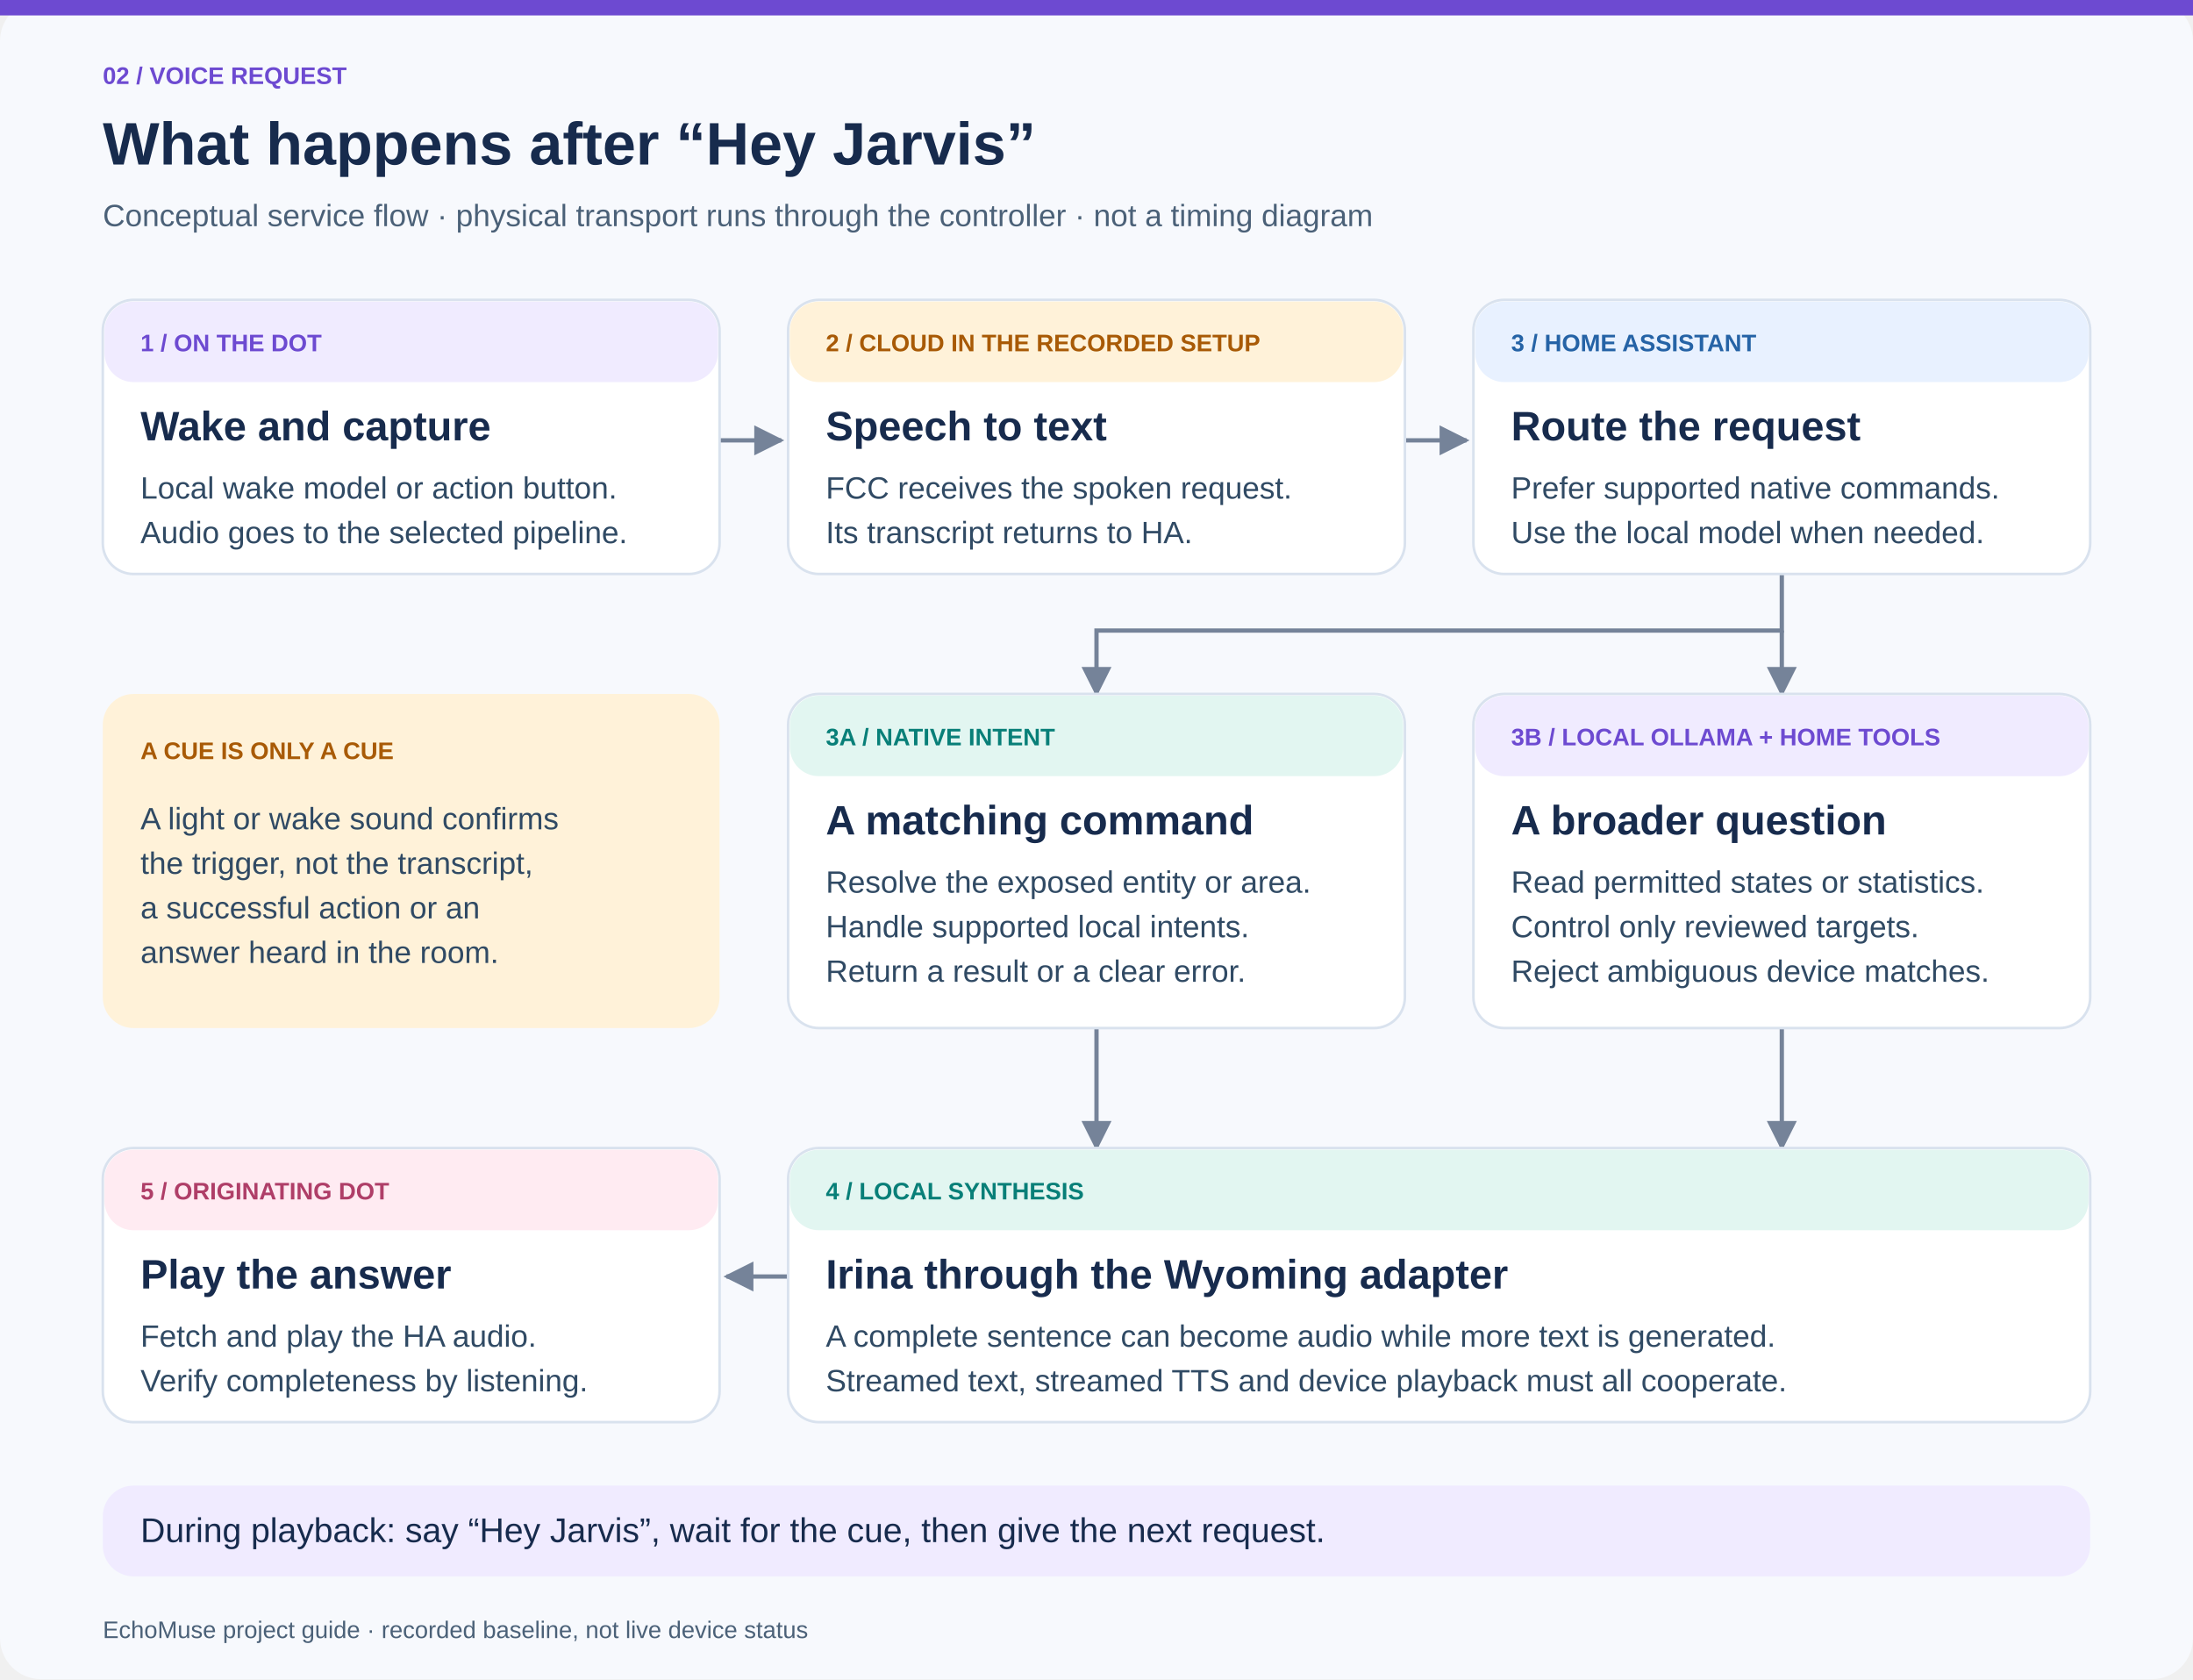
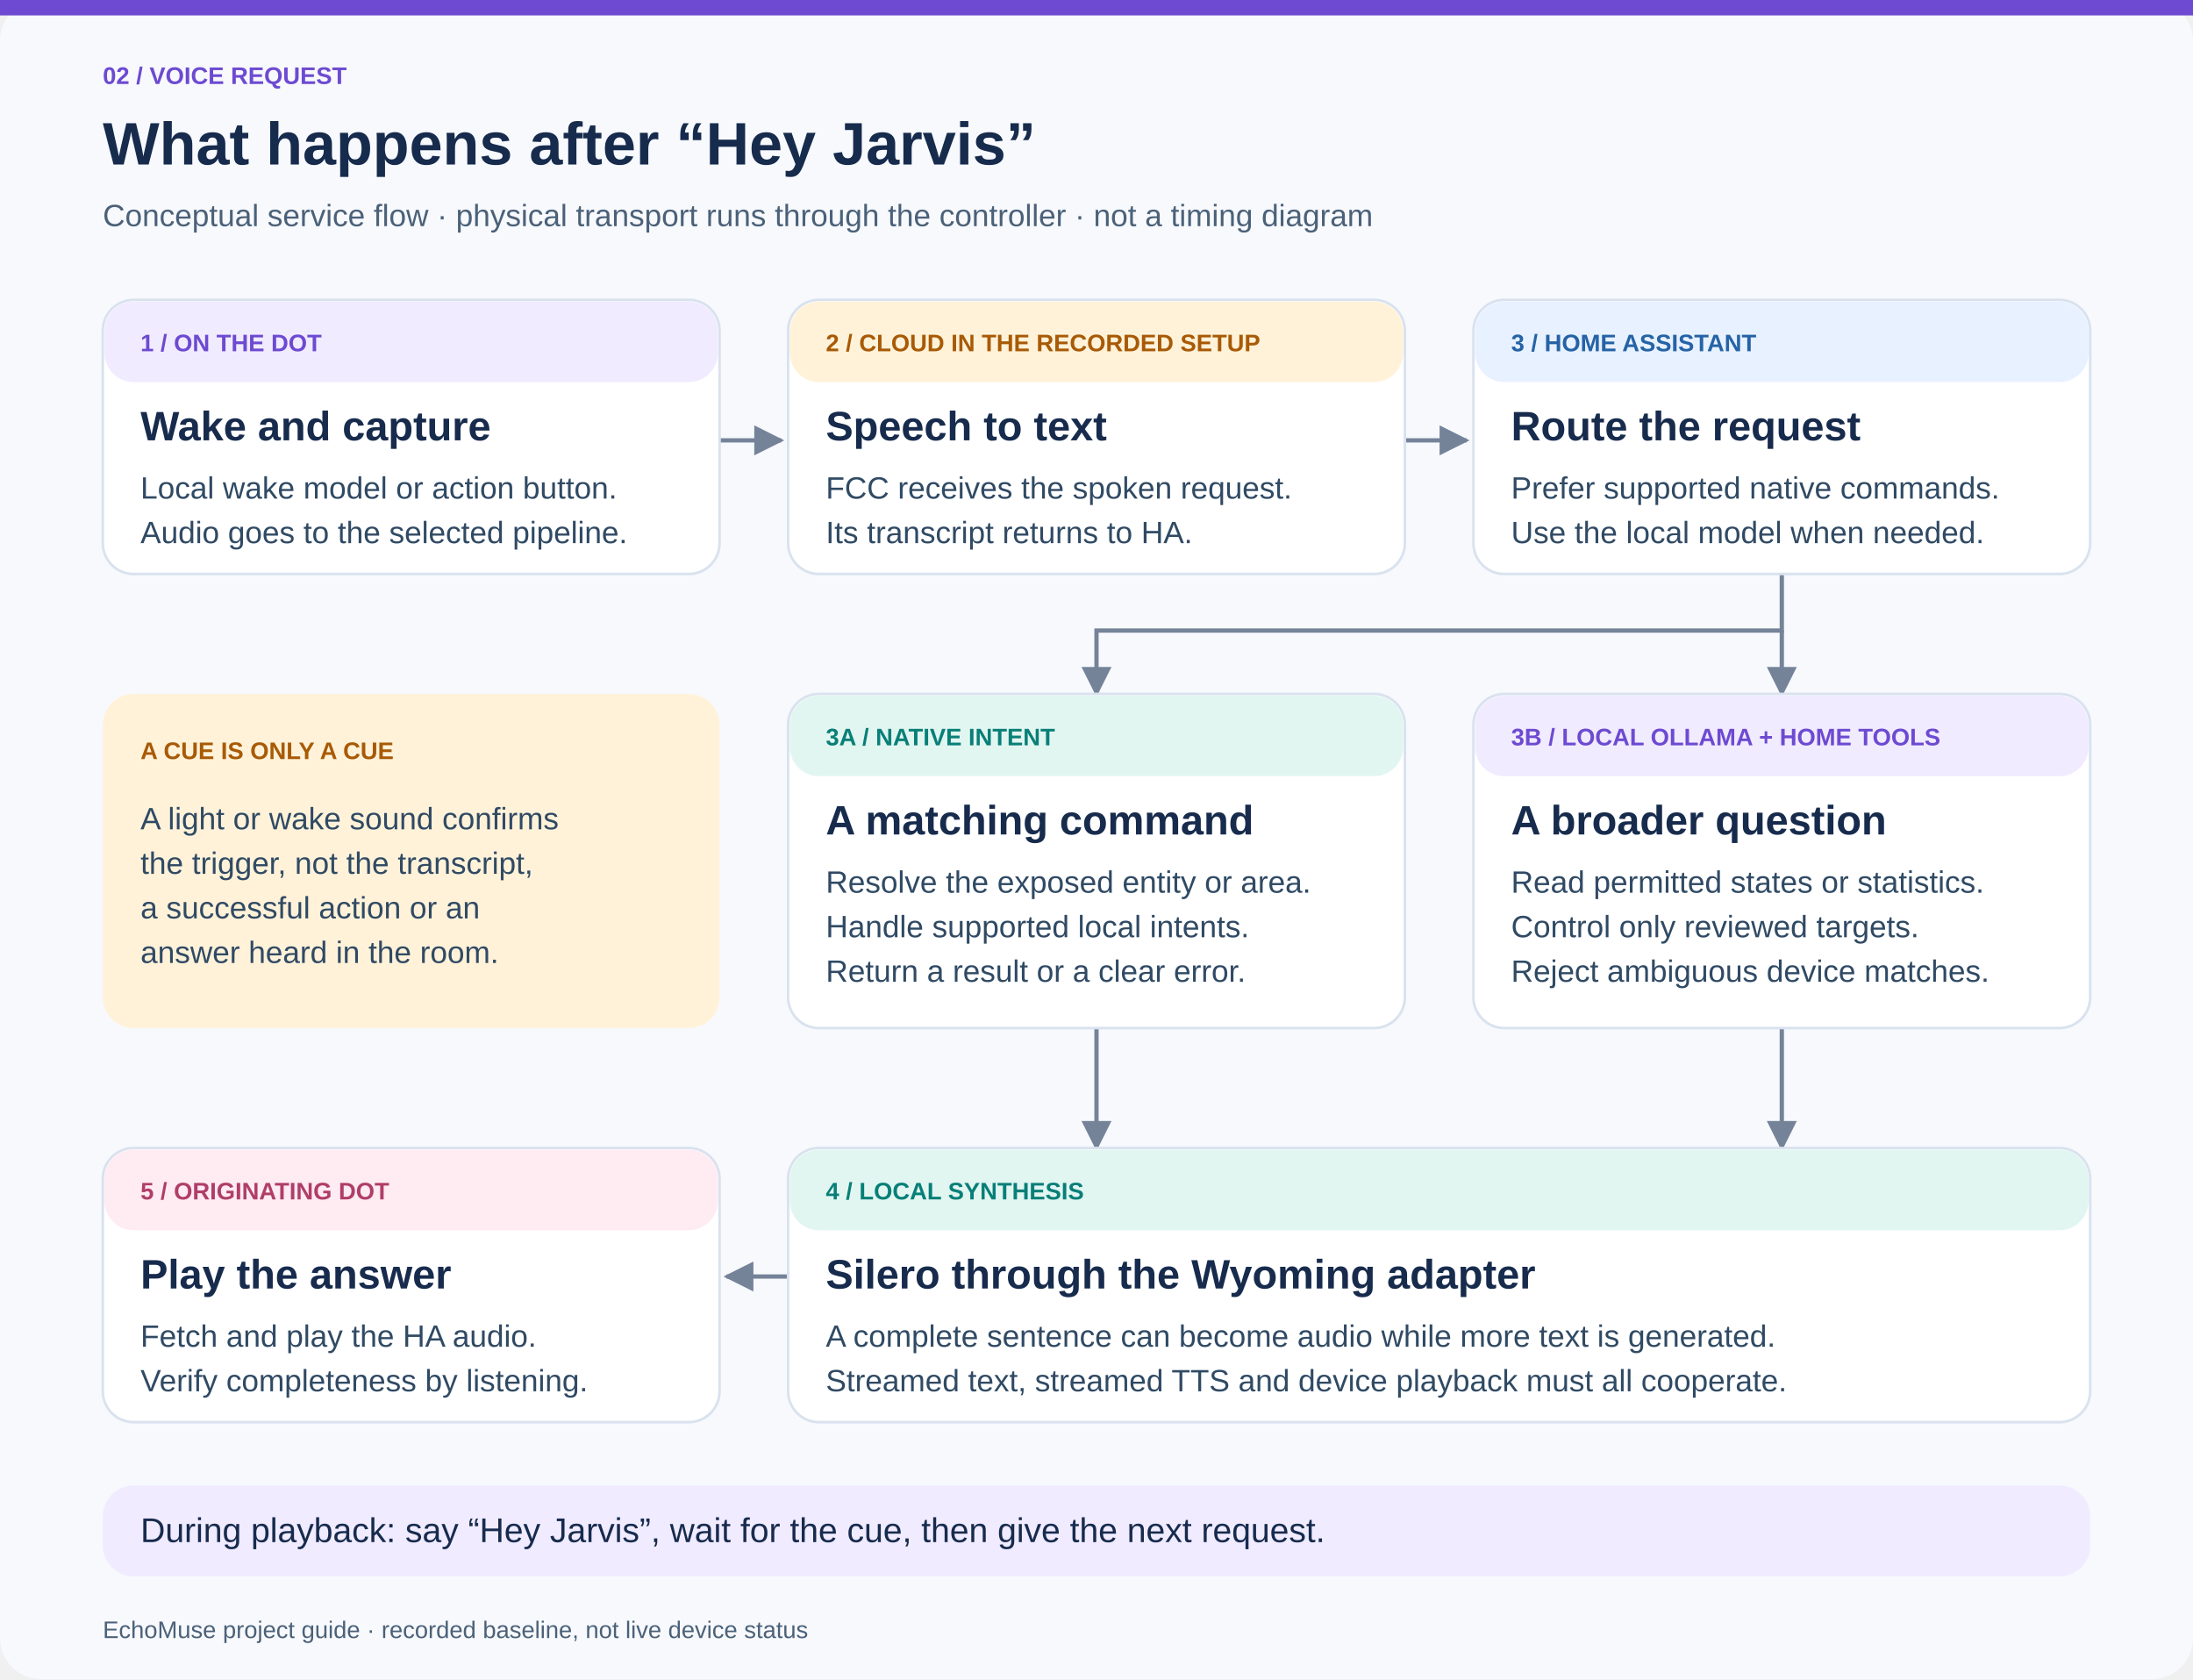
<svg xmlns="http://www.w3.org/2000/svg" width="1280" height="980" viewBox="0 0 1280 980" role="img" aria-labelledby="title desc">
  <defs>
    <marker id="arrow" viewBox="0 0 10 10" refX="9" refY="5" markerWidth="7" markerHeight="7" orient="auto-start-reverse">
      <path d="M0 0 L10 5 L0 10 Z" fill="#758399" />
    </marker>
  </defs>
  <style>text{font-family:Arial,Helvetica,sans-serif} .edge{fill:none;stroke:#758399;stroke-width:2.5;marker-end:url(#arrow)}</style>
  <rect x="0" y="0" width="1280" height="980" rx="24" fill="#f7f9fd" />
  <rect x="0" y="0" width="1280" height="9" rx="0" fill="#6d4ad1" />
  <text x="60" y="49" font-size="14" fill="#6d4ad1" font-weight="700">02 / VOICE REQUEST</text>
  <text x="60" y="96" font-size="35" fill="#172b4d" font-weight="700">What happens after “Hey Jarvis”</text>
  <text x="60" y="132" font-size="18" fill="#4b6178">Conceptual service flow · physical transport runs through the controller · not a timing diagram</text>
  <path class="edge" d="M420 257 H456" />
  <path class="edge" d="M820 257 H856" />
  <path class="edge" d="M1040 335 V368 H640 V405" />
  <path class="edge" d="M1040 368 V405" />
  <path class="edge" d="M640 600 V670" />
  <path class="edge" d="M1040 600 V670" />
  <path class="edge" d="M460 745 H424" />
  <rect x="60" y="175" width="360" height="160" rx="18" fill="#ffffff" stroke="#d9e2ee" stroke-width="1.5" />
  <rect x="61" y="176" width="358" height="47" rx="17" fill="#f0ebff" />
  <text x="82" y="205" font-size="14" fill="#6d4ad1" font-weight="700">1 / ON THE DOT</text>
  <text x="82" y="257" font-size="24" fill="#172b4d" font-weight="700">Wake and capture</text>
  <text x="82" y="291" font-size="18" fill="#304a64">Local wake model or action button.</text>
  <text x="82" y="317" font-size="18" fill="#304a64">Audio goes to the selected pipeline.</text>
  <rect x="460" y="175" width="360" height="160" rx="18" fill="#ffffff" stroke="#d9e2ee" stroke-width="1.5" />
  <rect x="461" y="176" width="358" height="47" rx="17" fill="#fff2d9" />
  <text x="482" y="205" font-size="14" fill="#a85a06" font-weight="700">2 / CLOUD IN THE RECORDED SETUP</text>
  <text x="482" y="257" font-size="24" fill="#172b4d" font-weight="700">Speech to text</text>
  <text x="482" y="291" font-size="18" fill="#304a64">FCC receives the spoken request.</text>
  <text x="482" y="317" font-size="18" fill="#304a64">Its transcript returns to HA.</text>
  <rect x="860" y="175" width="360" height="160" rx="18" fill="#ffffff" stroke="#d9e2ee" stroke-width="1.5" />
  <rect x="861" y="176" width="358" height="47" rx="17" fill="#e8f1ff" />
  <text x="882" y="205" font-size="14" fill="#2563a6" font-weight="700">3 / HOME ASSISTANT</text>
  <text x="882" y="257" font-size="24" fill="#172b4d" font-weight="700">Route the request</text>
  <text x="882" y="291" font-size="18" fill="#304a64">Prefer supported native commands.</text>
  <text x="882" y="317" font-size="18" fill="#304a64">Use the local model when needed.</text>
  <rect x="460" y="405" width="360" height="195" rx="18" fill="#ffffff" stroke="#d9e2ee" stroke-width="1.5" />
  <rect x="461" y="406" width="358" height="47" rx="17" fill="#e2f6f1" />
  <text x="482" y="435" font-size="14" fill="#087f78" font-weight="700">3A / NATIVE INTENT</text>
  <text x="482" y="487" font-size="24" fill="#172b4d" font-weight="700">A matching command</text>
  <text x="482" y="521" font-size="18" fill="#304a64">Resolve the exposed entity or area.</text>
  <text x="482" y="547" font-size="18" fill="#304a64">Handle supported local intents.</text>
  <text x="482" y="573" font-size="18" fill="#304a64">Return a result or a clear error.</text>
  <rect x="860" y="405" width="360" height="195" rx="18" fill="#ffffff" stroke="#d9e2ee" stroke-width="1.5" />
  <rect x="861" y="406" width="358" height="47" rx="17" fill="#f0ebff" />
  <text x="882" y="435" font-size="14" fill="#6d4ad1" font-weight="700">3B / LOCAL OLLAMA + HOME TOOLS</text>
  <text x="882" y="487" font-size="24" fill="#172b4d" font-weight="700">A broader question</text>
  <text x="882" y="521" font-size="18" fill="#304a64">Read permitted states or statistics.</text>
  <text x="882" y="547" font-size="18" fill="#304a64">Control only reviewed targets.</text>
  <text x="882" y="573" font-size="18" fill="#304a64">Reject ambiguous device matches.</text>
  <rect x="60" y="405" width="360" height="195" rx="18" fill="#fff2d9" />
  <text x="82" y="443" font-size="14" fill="#a85a06" font-weight="700">A CUE IS ONLY A CUE</text>
  <text x="82" y="484" font-size="18" fill="#304a64">A light or wake sound confirms</text>
  <text x="82" y="510" font-size="18" fill="#304a64">the trigger, not the transcript,</text>
  <text x="82" y="536" font-size="18" fill="#304a64">a successful action or an</text>
  <text x="82" y="562" font-size="18" fill="#304a64">answer heard in the room.</text>
  <rect x="460" y="670" width="760" height="160" rx="18" fill="#ffffff" stroke="#d9e2ee" stroke-width="1.5" />
  <rect x="461" y="671" width="758" height="47" rx="17" fill="#e2f6f1" />
  <text x="482" y="700" font-size="14" fill="#087f78" font-weight="700">4 / LOCAL SYNTHESIS</text>
-   <text x="482" y="752" font-size="24" fill="#172b4d" font-weight="700">Irina through the Wyoming adapter</text>
+   <text x="482" y="752" font-size="24" fill="#172b4d" font-weight="700">Silero through the Wyoming adapter</text>
  <text x="482" y="786" font-size="18" fill="#304a64">A complete sentence can become audio while more text is generated.</text>
  <text x="482" y="812" font-size="18" fill="#304a64">Streamed text, streamed TTS and device playback must all cooperate.</text>
  <rect x="60" y="670" width="360" height="160" rx="18" fill="#ffffff" stroke="#d9e2ee" stroke-width="1.5" />
  <rect x="61" y="671" width="358" height="47" rx="17" fill="#ffebf2" />
  <text x="82" y="700" font-size="14" fill="#af3e68" font-weight="700">5 / ORIGINATING DOT</text>
  <text x="82" y="752" font-size="24" fill="#172b4d" font-weight="700">Play the answer</text>
  <text x="82" y="786" font-size="18" fill="#304a64">Fetch and play the HA audio.</text>
  <text x="82" y="812" font-size="18" fill="#304a64">Verify completeness by listening.</text>
  <rect x="60" y="867" width="1160" height="53" rx="18" fill="#f0ebff" />
  <text x="82" y="900" font-size="20" fill="#172b4d">During playback: say “Hey Jarvis”, wait for the cue, then give the next request.</text>
  <text x="60" y="956" font-size="14" fill="#4b6178">EchoMuse project guide · recorded baseline, not live device status</text>
</svg>
